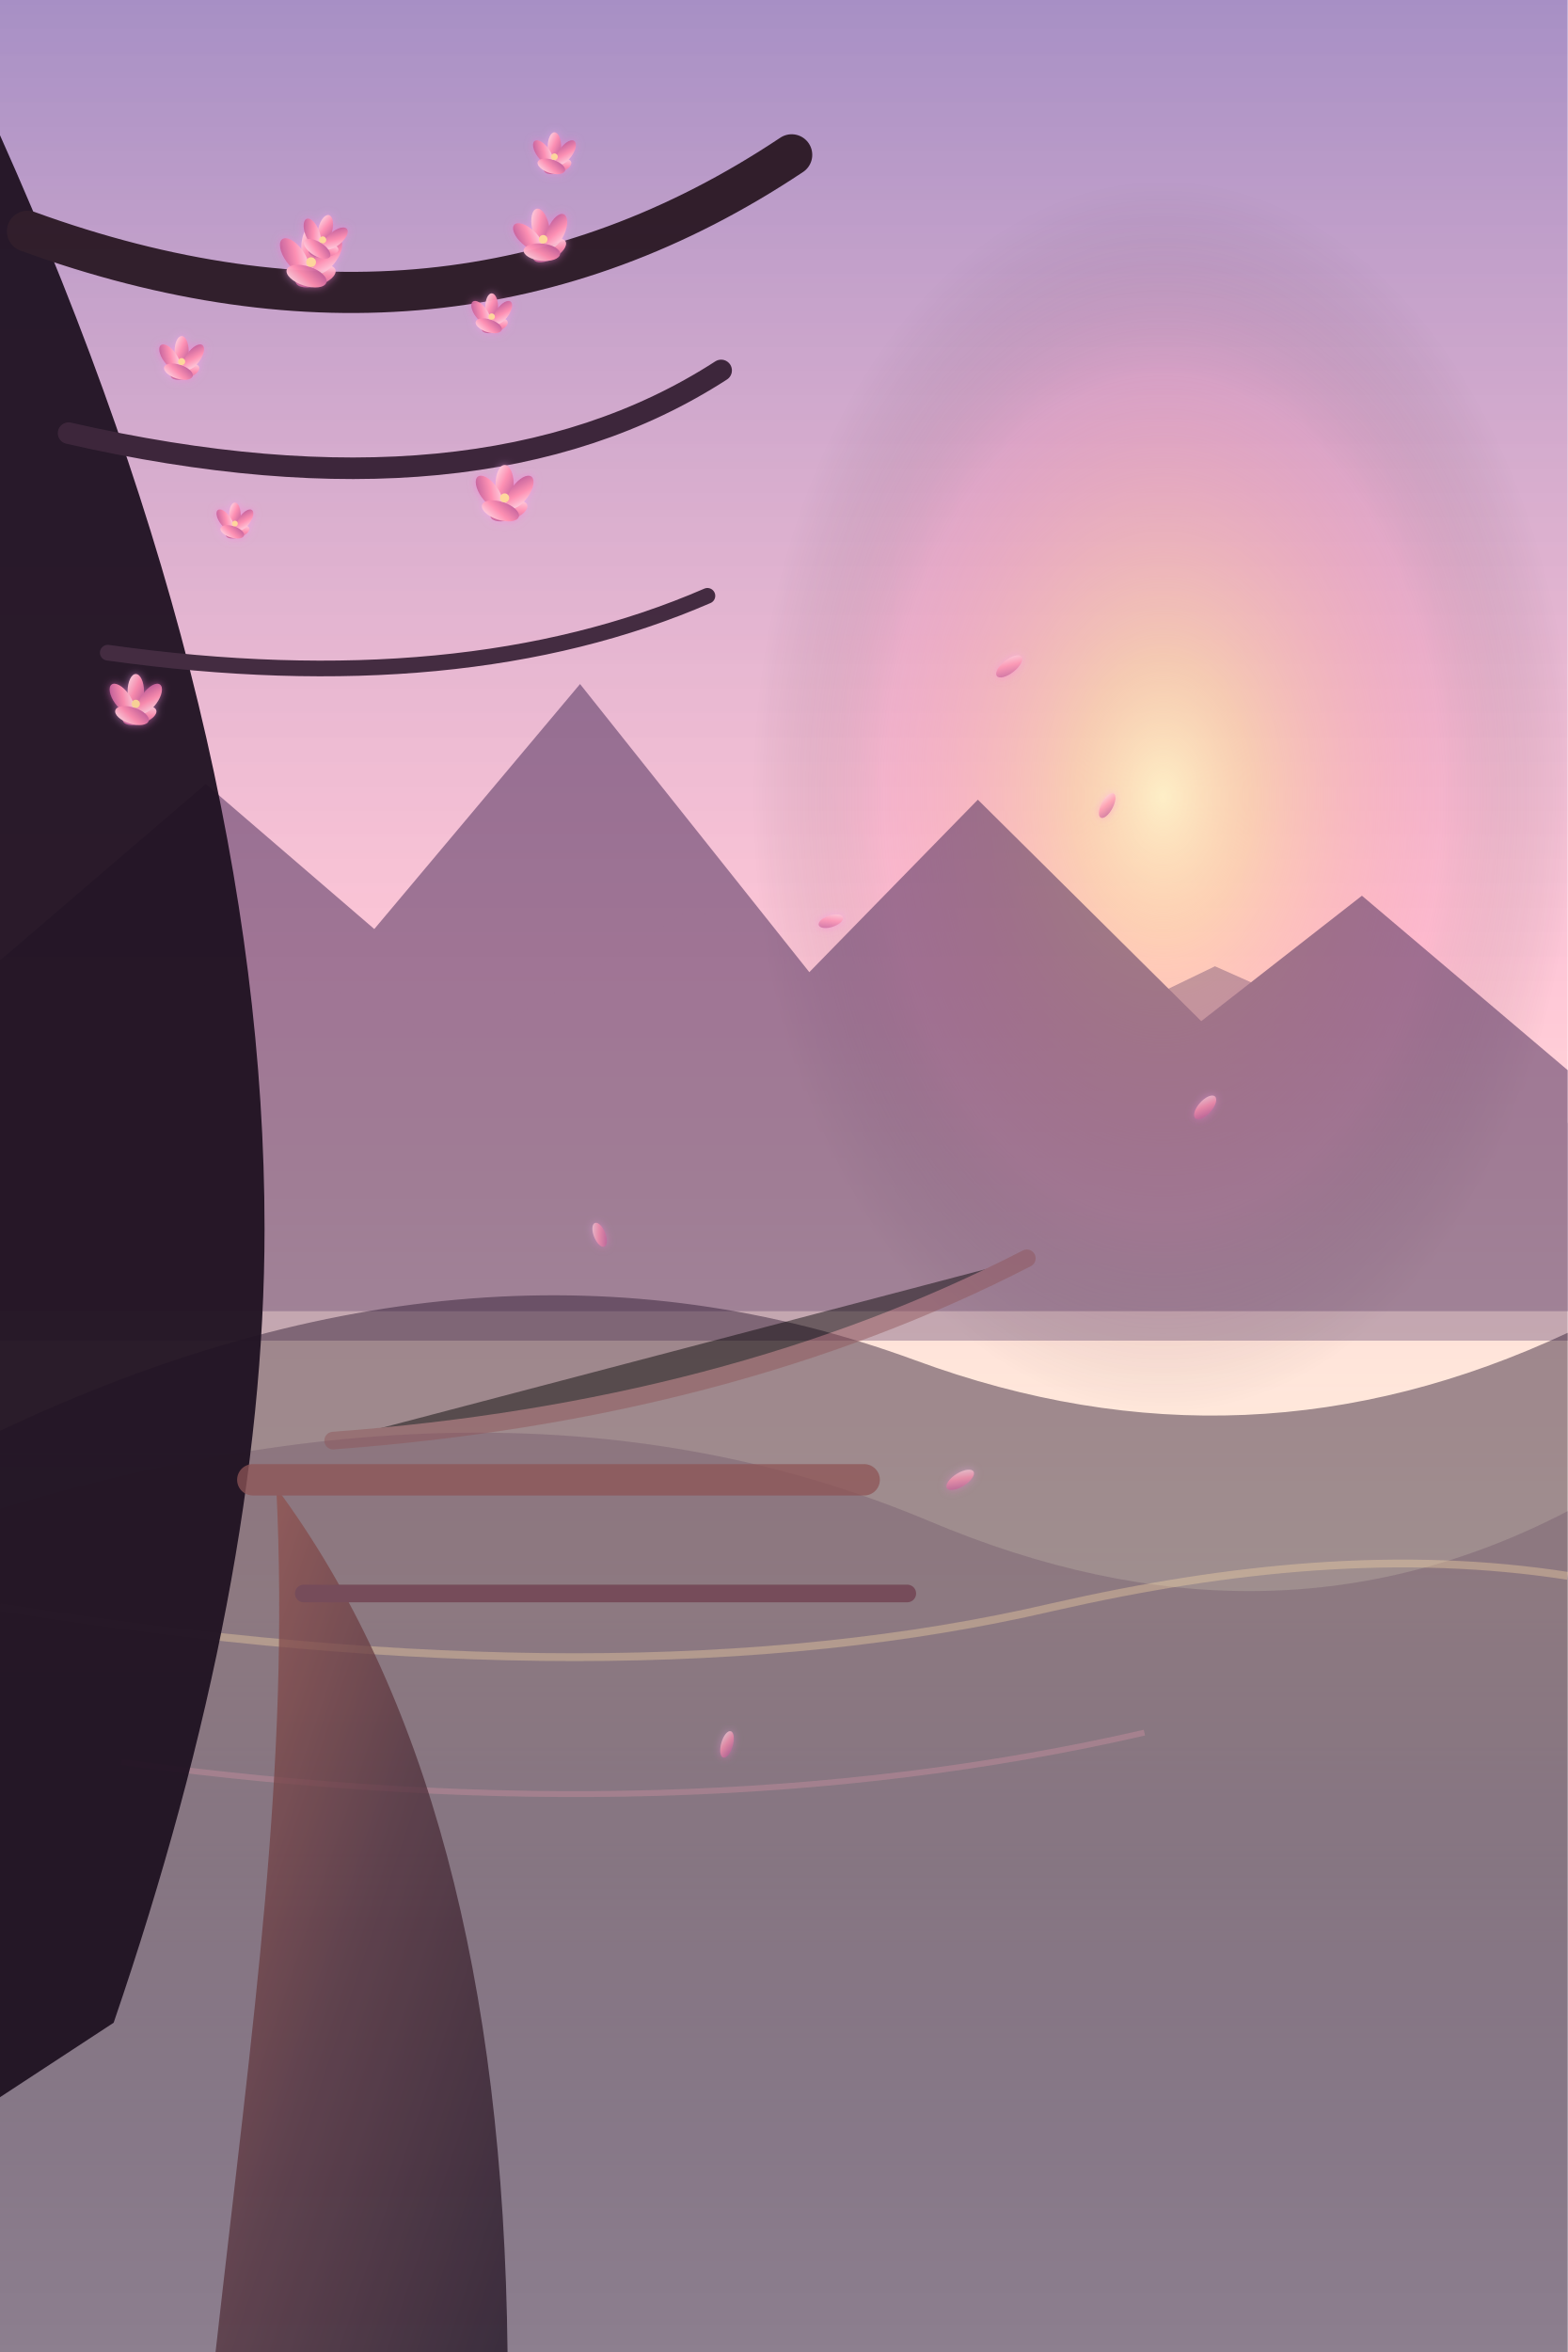
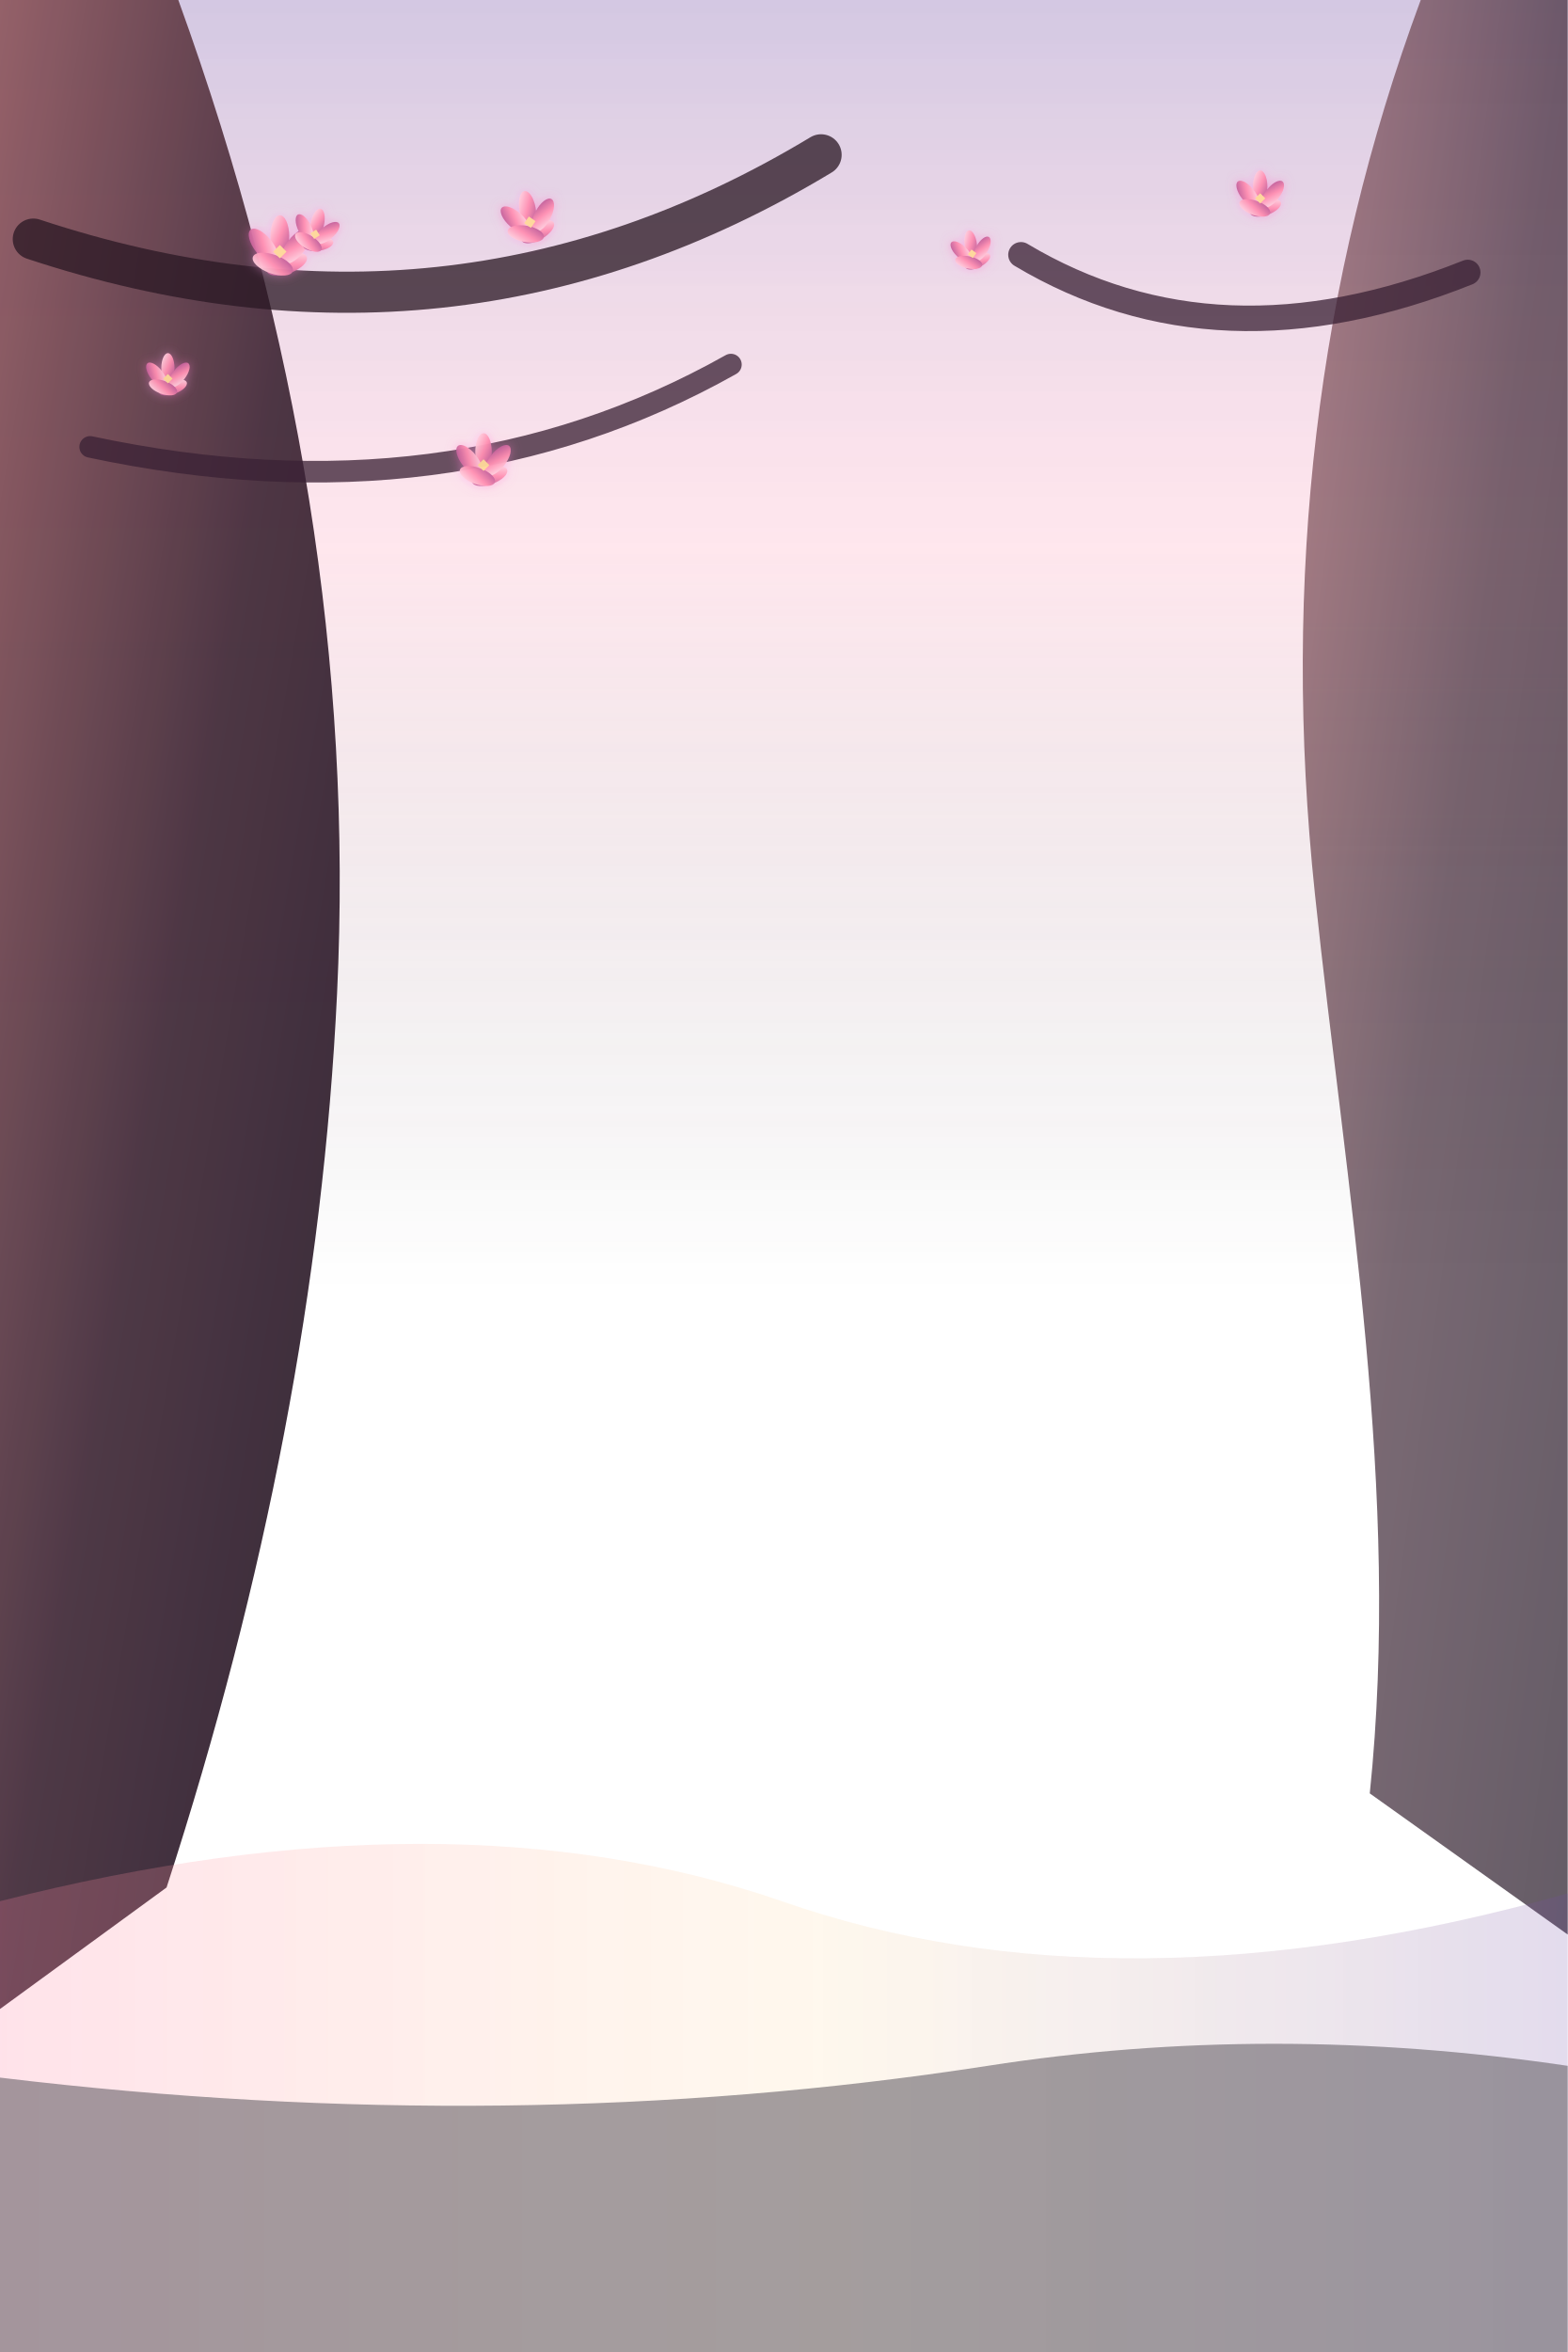
- <svg xmlns="http://www.w3.org/2000/svg" viewBox="0 0 1600 2400" role="img" aria-label="Dawn bloom scene with cherry blossoms, sunrise, lake, path, petals, and warm mountains">
+ <svg xmlns="http://www.w3.org/2000/svg" viewBox="0 0 1600 2400" role="img" aria-label="Quiet dawn bloom scene with blossoms held to the page edges">
  <defs>
-     <linearGradient id="dawnSky" x1="0" x2="0" y1="0" y2="1">
-       <stop offset="0" stop-color="#6f4aa1" stop-opacity="0.62" />
-       <stop offset="0.42" stop-color="#ff86a8" stop-opacity="0.46" />
-       <stop offset="0.68" stop-color="#ffd089" stop-opacity="0.28" />
+     <linearGradient id="dawn" x1="0" x2="0" y1="0" y2="1">
+       <stop offset="0" stop-color="#6f4aa1" stop-opacity="0.42" />
+       <stop offset="0.42" stop-color="#ff86a8" stop-opacity="0.28" />
      <stop offset="1" stop-color="#120812" stop-opacity="0" />
    </linearGradient>
-     <radialGradient id="sun" cx="74%" cy="34%" r="26%">
-       <stop offset="0" stop-color="#fff4c6" stop-opacity="0.9" />
-       <stop offset="0.22" stop-color="#ffd89a" stop-opacity="0.56" />
-       <stop offset="0.68" stop-color="#ff83a5" stop-opacity="0.18" />
-       <stop offset="1" stop-color="#000" stop-opacity="0" />
-     </radialGradient>
    <linearGradient id="petal" x1="0" x2="1" y1="0" y2="1">
-       <stop offset="0" stop-color="#ffe3ec" />
-       <stop offset="0.46" stop-color="#ff8fb2" />
-       <stop offset="1" stop-color="#b45395" />
+       <stop offset="0" stop-color="#ffe6ee" />
+       <stop offset="0.5" stop-color="#ff8fb2" />
+       <stop offset="1" stop-color="#ad4f92" />
    </linearGradient>
    <linearGradient id="wood" x1="0" x2="1" y1="0" y2="1">
-       <stop offset="0" stop-color="#a35b54" />
-       <stop offset="0.5" stop-color="#51303b" />
-       <stop offset="1" stop-color="#201222" />
+       <stop offset="0" stop-color="#8d555c" />
+       <stop offset="0.5" stop-color="#3b2332" />
+       <stop offset="1" stop-color="#1d101f" />
    </linearGradient>
-     <filter id="softBloom" x="-30%" y="-30%" width="160%" height="160%">
-       <feGaussianBlur stdDeviation="4" result="blur" />
-       <feColorMatrix in="blur" type="matrix" values="1.4 0 0 0 0.18 0 0.65 0 0 0.08 0 0 1.2 0 0.22 0 0 0 0.58 0" result="glow" />
+     <linearGradient id="water" x1="0" x2="1" y1="0" y2="0">
+       <stop offset="0" stop-color="#ff83a5" stop-opacity="0.38" />
+       <stop offset="0.52" stop-color="#ffd89a" stop-opacity="0.28" />
+       <stop offset="1" stop-color="#6f4aa1" stop-opacity="0.32" />
+     </linearGradient>
+     <filter id="softBloom" x="-25%" y="-25%" width="150%" height="150%">
+       <feGaussianBlur stdDeviation="5" result="blur" />
+       <feColorMatrix in="blur" type="matrix" values="1.2 0 0 0 0.16 0 0.55 0 0 0.08 0 0 1 0 0.2 0 0 0 0.5 0" result="glow" />
      <feMerge>
        <feMergeNode in="glow" />
        <feMergeNode in="SourceGraphic" />
      </feMerge>
    </filter>
    <g id="flower">
-       <ellipse cx="0" cy="-12" rx="8" ry="17" fill="url(#petal)" />
-       <ellipse cx="12" cy="0" rx="8" ry="17" fill="url(#petal)" transform="rotate(72)" />
-       <ellipse cx="8" cy="12" rx="8" ry="17" fill="url(#petal)" transform="rotate(144)" />
-       <ellipse cx="-8" cy="12" rx="8" ry="17" fill="url(#petal)" transform="rotate(216)" />
-       <ellipse cx="-12" cy="0" rx="8" ry="17" fill="url(#petal)" transform="rotate(288)" />
-       <circle r="4" fill="#ffd89a" />
+       <ellipse cx="0" cy="-13" rx="8" ry="18" fill="url(#petal)" />
+       <ellipse cx="12" cy="-2" rx="8" ry="18" fill="url(#petal)" transform="rotate(70)" />
+       <ellipse cx="8" cy="12" rx="8" ry="18" fill="url(#petal)" transform="rotate(142)" />
+       <ellipse cx="-8" cy="12" rx="8" ry="18" fill="url(#petal)" transform="rotate(218)" />
+       <ellipse cx="-12" cy="-2" rx="8" ry="18" fill="url(#petal)" transform="rotate(290)" />
+       <path d="M-4-4h8v8h-8z" fill="#ffd89a" transform="rotate(45)" />
    </g>
  </defs>
-   <rect width="1600" height="2400" fill="url(#dawnSky)" />
-   <rect width="1600" height="2400" fill="url(#sun)" />
-   <g opacity="0.52" fill="#482a58">
-     <path d="M0 980l210-180 172 148 210-250 234 294 172-176 228 226 164-128 210 178v246H0z" />
-     <path d="M0 1098l268-118 208 88 232-142 300 172 232-112 360 160v222H0z" opacity="0.62" />
-   </g>
-   <g opacity="0.78">
-     <path d="M0 1460c330-156 640-180 934-72 228 84 448 74 666-28v1040H0z" fill="#29172e" opacity="0.58" />
-     <path d="M0 1540c356-108 672-104 948 12 232 98 448 96 652-10v858H0z" fill="#432244" opacity="0.34" />
-     <path d="M0 1640c424 68 782 68 1074 0 184-42 358-58 526-32" fill="none" stroke="#ffd89a" stroke-opacity="0.34" stroke-width="8" />
-     <path d="M124 1798c382 52 730 42 1044-30" fill="none" stroke="#ff8fb2" stroke-opacity="0.24" stroke-width="6" />
-   </g>
-   <g opacity="0.95">
-     <path d="M0 138c180 402 270 774 270 1116 0 242-52 512-154 810L0 2140z" fill="#1f1222" />
-     <path d="M28 236c286 104 546 78 780-78" fill="none" stroke="#2a1824" stroke-width="42" stroke-linecap="round" />
-     <path d="M70 442c280 64 502 42 666-64" fill="none" stroke="#362033" stroke-width="22" stroke-linecap="round" />
-     <path d="M110 666c242 34 446 14 612-58" fill="none" stroke="#3c253a" stroke-width="16" stroke-linecap="round" />
+   <rect width="1600" height="2400" fill="transparent" />
+   <rect width="1600" height="1320" fill="url(#dawn)" opacity="0.72" />
+   <path d="M0 0h182c124 342 178 680 162 1014-14 294-72 598-174 912L0 2050z" fill="url(#wood)" opacity="0.9" />
+   <path d="M1600 0h-150c-106 286-142 590-108 912 32 304 88 610 56 918l202 144z" fill="url(#wood)" opacity="0.68" />
+   <g opacity="0.76" fill="none" stroke-linecap="round">
+     <path d="M34 244c284 94 552 66 804-86" stroke="#2a1824" stroke-width="42" />
+     <path d="M92 456c244 52 462 24 654-84" stroke="#3a2134" stroke-width="22" />
+     <path d="M1498 278c-170 68-322 62-456-18" stroke="#3a2134" stroke-width="26" />
  </g>
  <g filter="url(#softBloom)" opacity="0.96">
-     <use href="#flower" x="254" y="214" transform="scale(1.25)" />
-     <use href="#flower" x="366" y="272" transform="scale(0.9) rotate(14 366 272)" />
-     <use href="#flower" x="504" y="222" transform="scale(1.1) rotate(-12 504 222)" />
-     <use href="#flower" x="658" y="186" transform="scale(0.86)" />
-     <use href="#flower" x="206" y="410" transform="scale(0.9)" />
-     <use href="#flower" x="444" y="438" transform="scale(1.16)" />
-     <use href="#flower" x="612" y="394" transform="scale(0.82)" />
-     <use href="#flower" x="132" y="684" transform="scale(1.05)" />
-     <use href="#flower" x="324" y="722" transform="scale(0.74)" />
+     <use href="#flower" x="238" y="214" transform="scale(1.2)" />
+     <use href="#flower" x="374" y="278" transform="scale(0.86) rotate(12 374 278)" />
+     <use href="#flower" x="520" y="218" transform="scale(1.04) rotate(-10 520 218)" />
+     <use href="#flower" x="204" y="460" transform="scale(0.84)" />
+     <use href="#flower" x="470" y="452" transform="scale(1.05)" />
+     <use href="#flower" x="1398" y="220" transform="scale(0.92)" />
+     <use href="#flower" x="1272" y="332" transform="scale(0.78) rotate(-8 1272 332)" />
  </g>
-   <g opacity="0.75">
-     <path d="M282 1518c154 208 232 500 236 882H220c38-338 76-596 62-882z" fill="url(#wood)" />
-     <path d="M258 1510h624" stroke="#8e5456" stroke-width="32" stroke-linecap="round" />
-     <path d="M310 1626h616" stroke="#6f3e4d" stroke-width="18" stroke-linecap="round" />
-     <path d="M340 1470c270-20 506-82 708-186" stroke="#8e5456" stroke-width="18" stroke-linecap="round" opacity="0.6" />
-   </g>
-   <g filter="url(#softBloom)" opacity="0.72" fill="url(#petal)">
-     <ellipse cx="1030" cy="680" rx="7" ry="16" transform="rotate(52 1030 680)" />
-     <ellipse cx="1130" cy="822" rx="6" ry="14" transform="rotate(28 1130 822)" />
-     <ellipse cx="848" cy="940" rx="6" ry="13" transform="rotate(72 848 940)" />
-     <ellipse cx="1230" cy="1130" rx="7" ry="15" transform="rotate(42 1230 1130)" />
-     <ellipse cx="612" cy="1260" rx="6" ry="13" transform="rotate(-22 612 1260)" />
-     <ellipse cx="980" cy="1510" rx="7" ry="16" transform="rotate(58 980 1510)" />
-     <ellipse cx="742" cy="1780" rx="6" ry="14" transform="rotate(16 742 1780)" />
+   <g opacity="0.62">
+     <path d="M0 1940c306-78 572-78 798 0 228 80 496 78 802-8v468H0z" fill="url(#water)" />
+     <path d="M0 2120c348 42 684 38 1008-12 192-30 390-30 592 0v292H0z" fill="#110814" opacity="0.62" />
  </g>
</svg>
